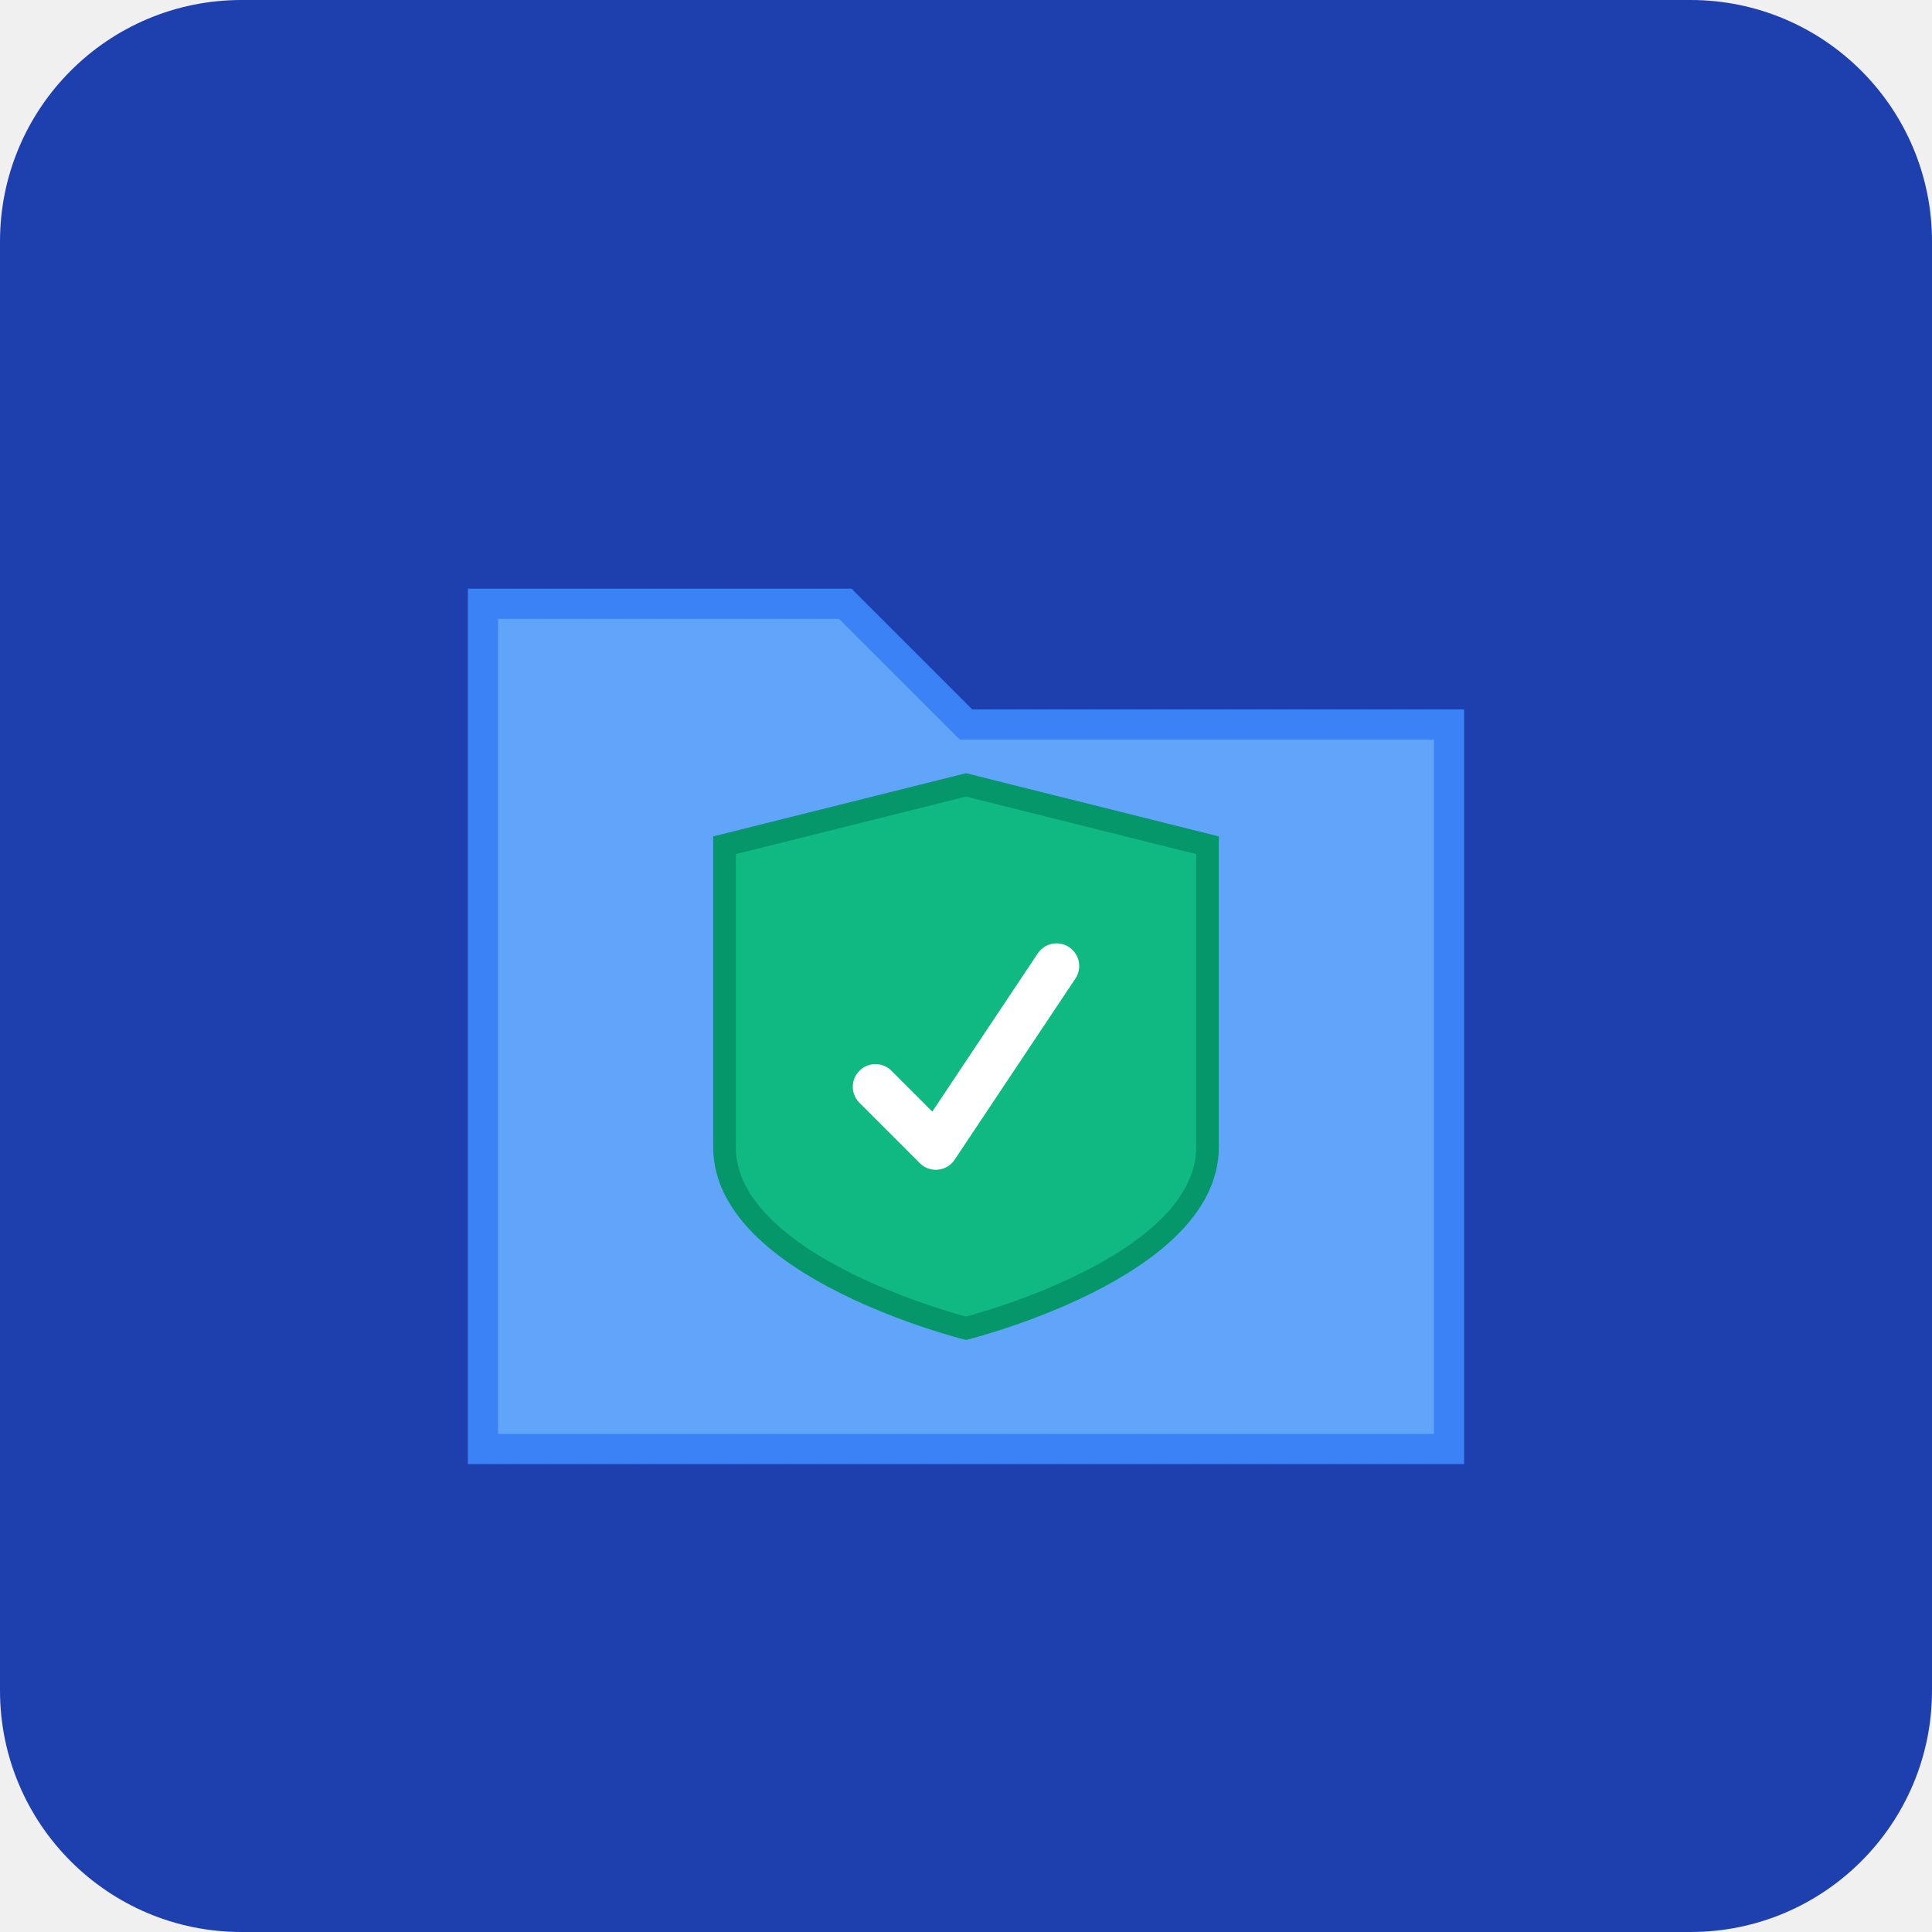
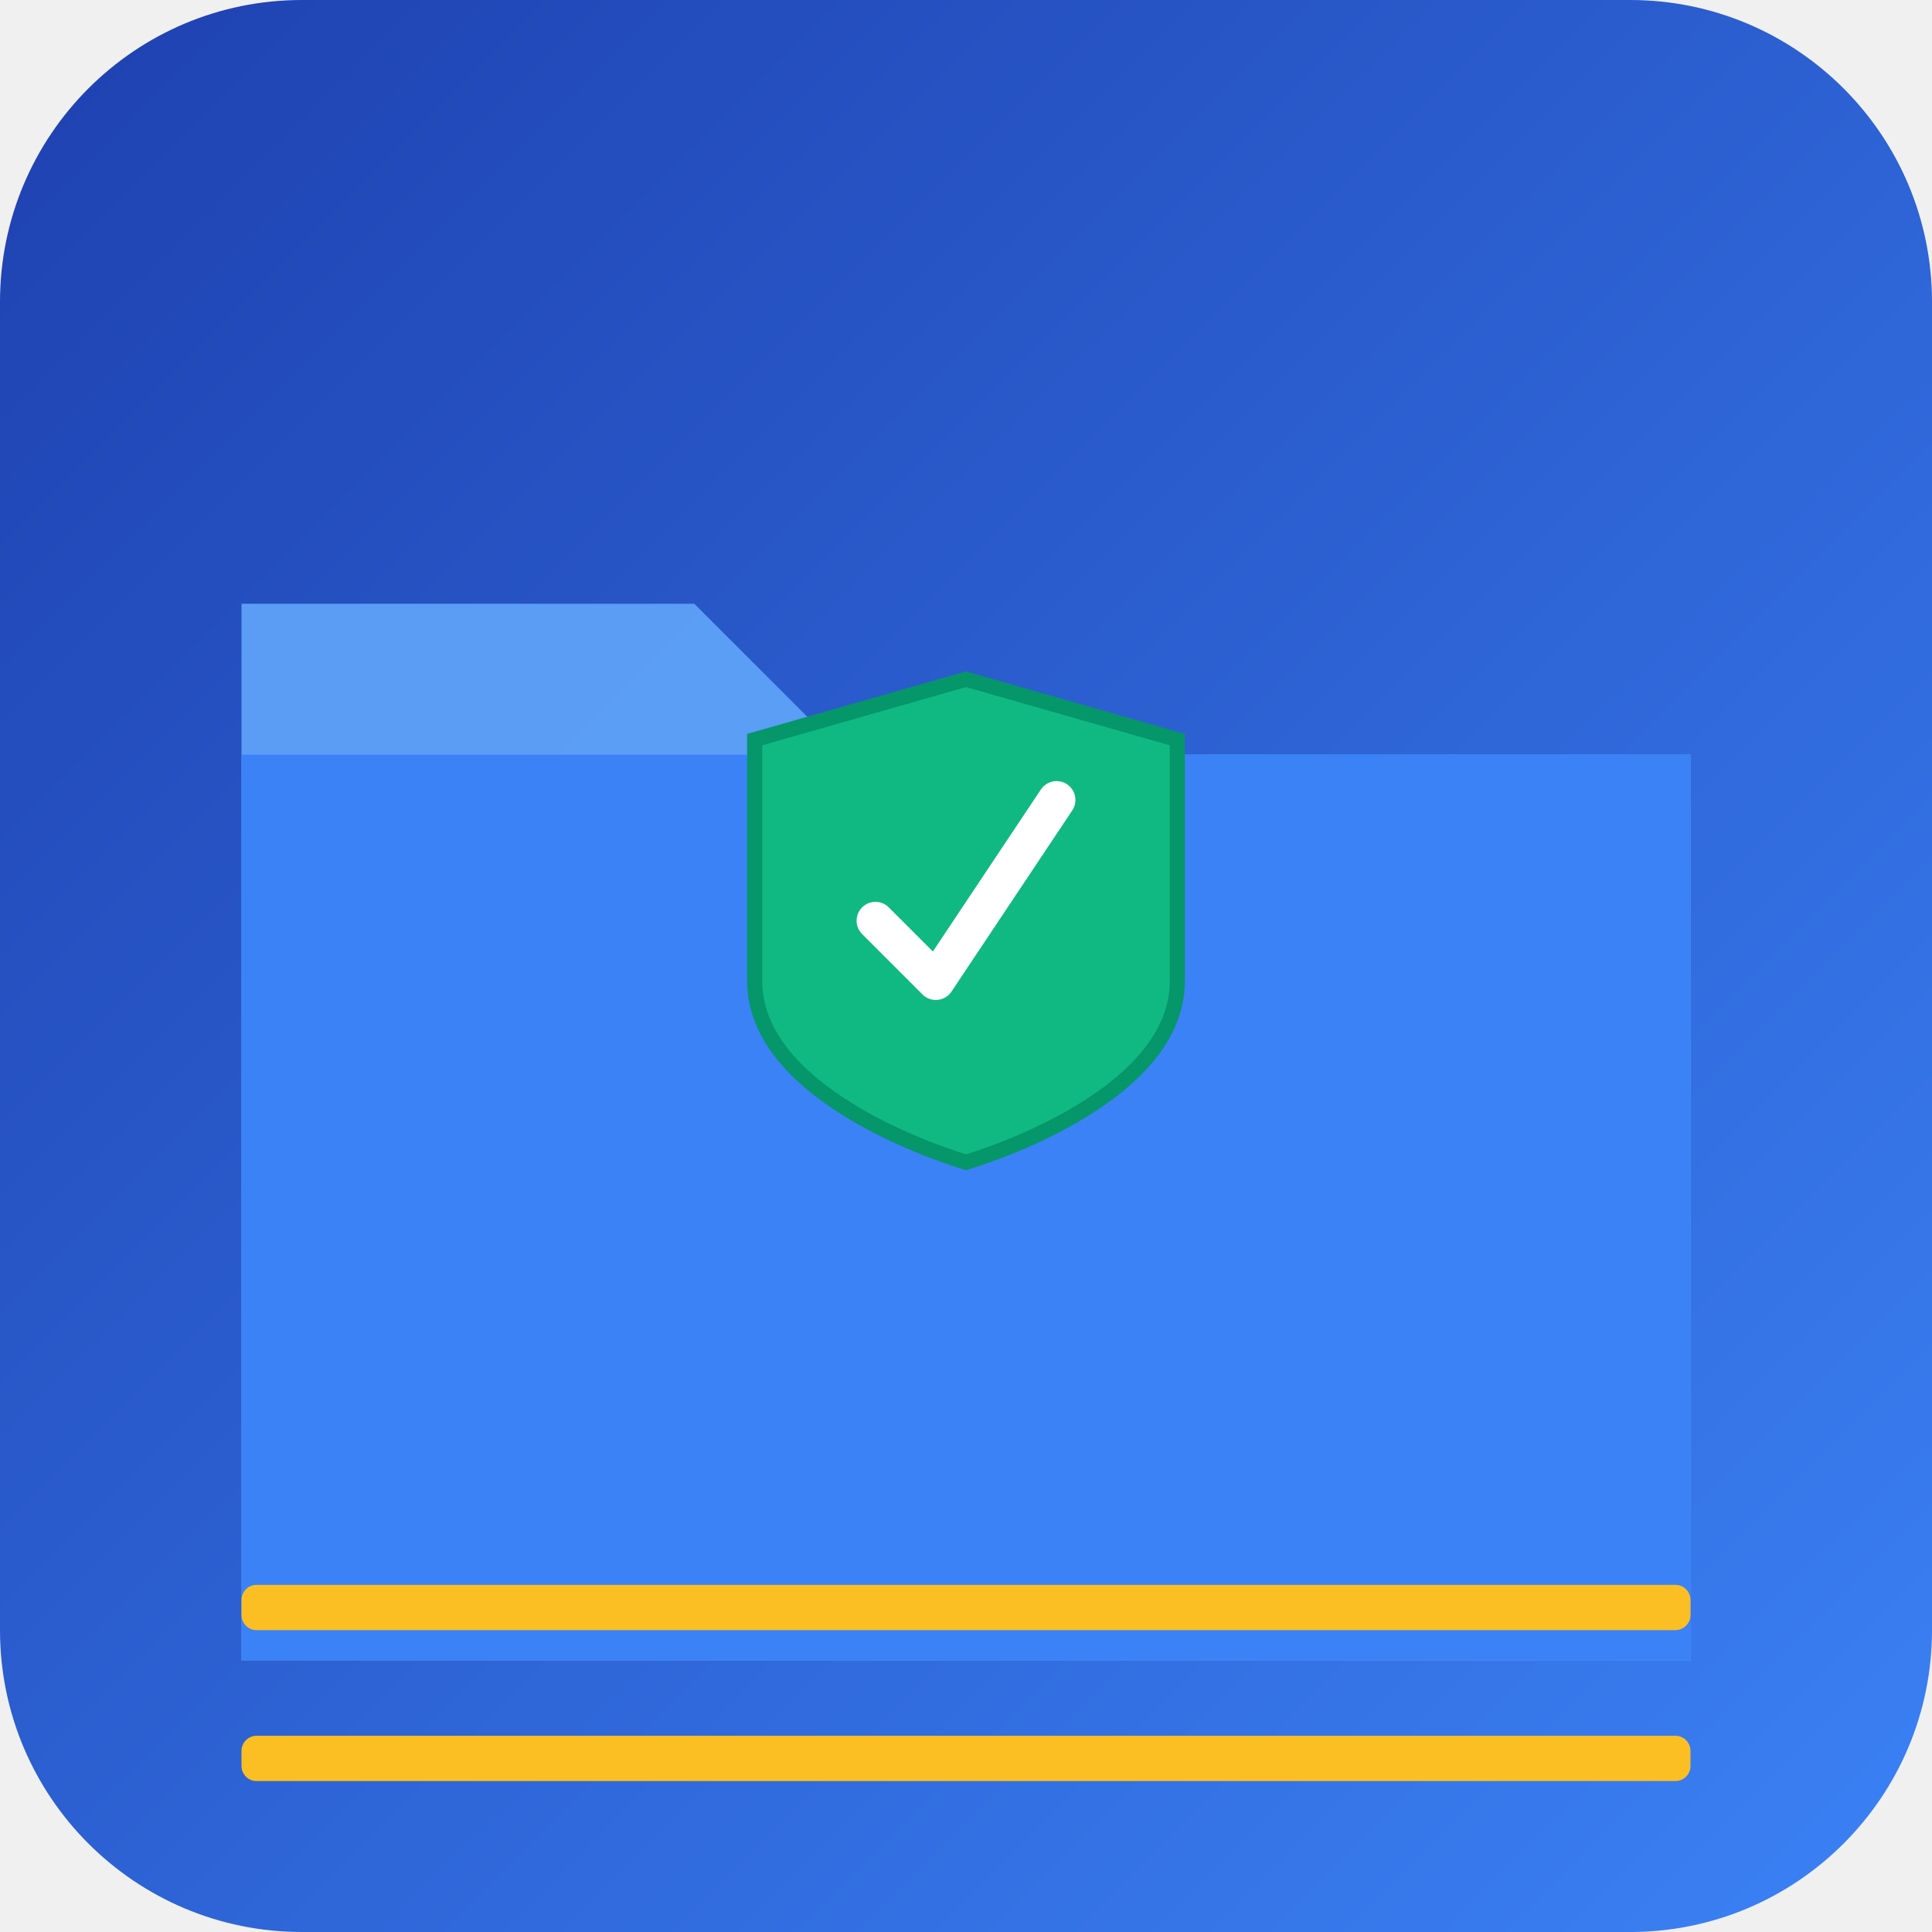
<svg xmlns="http://www.w3.org/2000/svg" width="512" height="512">
-   <rect width="512" height="512" fill="#1e40af" rx="64" />
-   <path d="M128 160 L224 160 L256 192 L384 192 L384 384 L128 384 Z" fill="#60a5fa" stroke="#3b82f6" stroke-width="8" />
-   <path d="M256 208 L320 224 L320 304 C320 336 256 352 256 352 C256 352 192 336 192 304 L192 224 Z" fill="#10b981" stroke="#059669" stroke-width="6" />
-   <path d="M232 288 L248 304 L280 256" fill="none" stroke="white" stroke-width="12" stroke-linecap="round" stroke-linejoin="round" />
+   <defs>
+     <linearGradient id="grad1" x1="0%" y1="0%" x2="100%" y2="100%">
+       <stop offset="0%" style="stop-color:#1e40af;stop-opacity:1" />
+       <stop offset="100%" style="stop-color:#3b82f6;stop-opacity:1" />
+     </linearGradient>
+   </defs>
+   <rect width="512" height="512" fill="url(#grad1)" rx="80" />
+   <g transform="translate(64, 120)">
+     <path d="M0 40 L120 40 L160 80 L384 80 L384 320 L0 320 Z" fill="#60a5fa" opacity="0.9" />
+     <path d="M0 80 L384 80 L384 320 L0 320 Z" fill="#3b82f6" />
+   </g>
+   <g transform="translate(200, 180)">
+     <path d="M56 0 L112 16 L112 80 C112 112 56 128 56 128 C56 128 0 112 0 80 L0 16 Z" fill="#10b981" stroke="#059669" stroke-width="4" />
+     <path d="M32 64 L48 80 L80 32" fill="none" stroke="white" stroke-width="10" stroke-linecap="round" stroke-linejoin="round" />
+   </g>
+   <rect x="64" y="420" width="384" height="12" fill="#fbbf24" rx="4" />
+   <rect x="64" y="460" width="384" height="12" fill="#fbbf24" rx="4" />
</svg>
